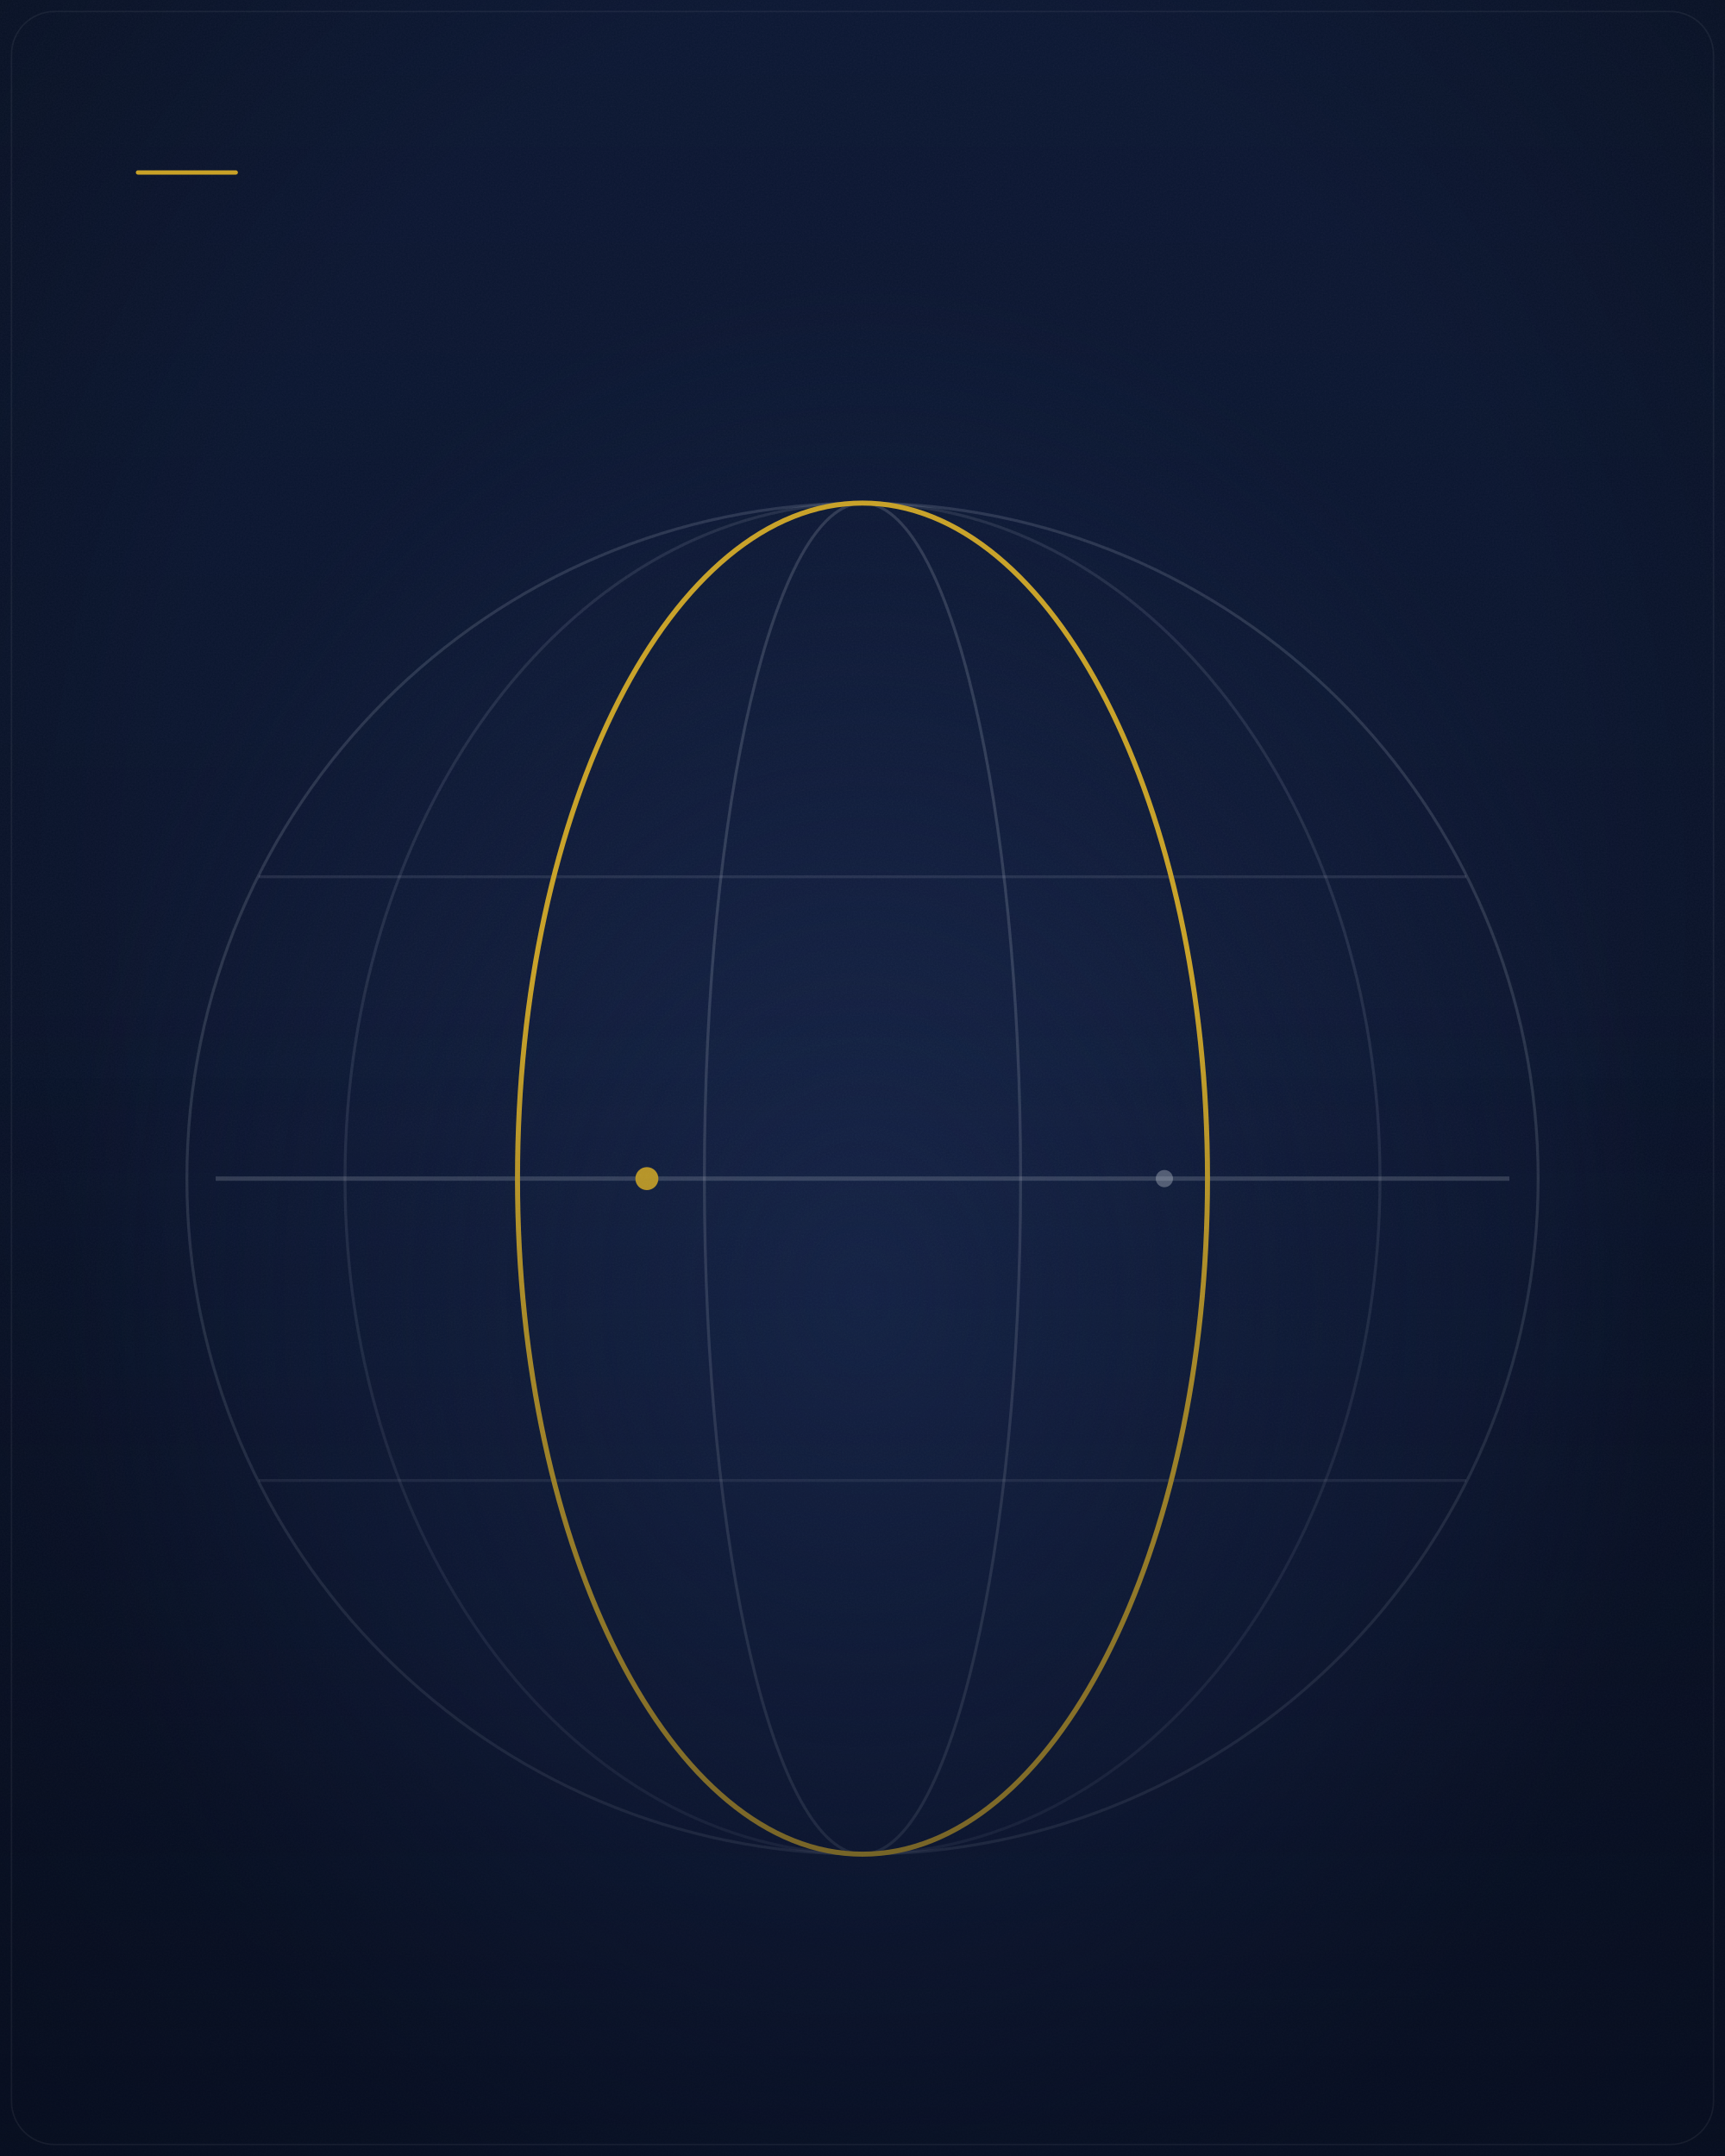
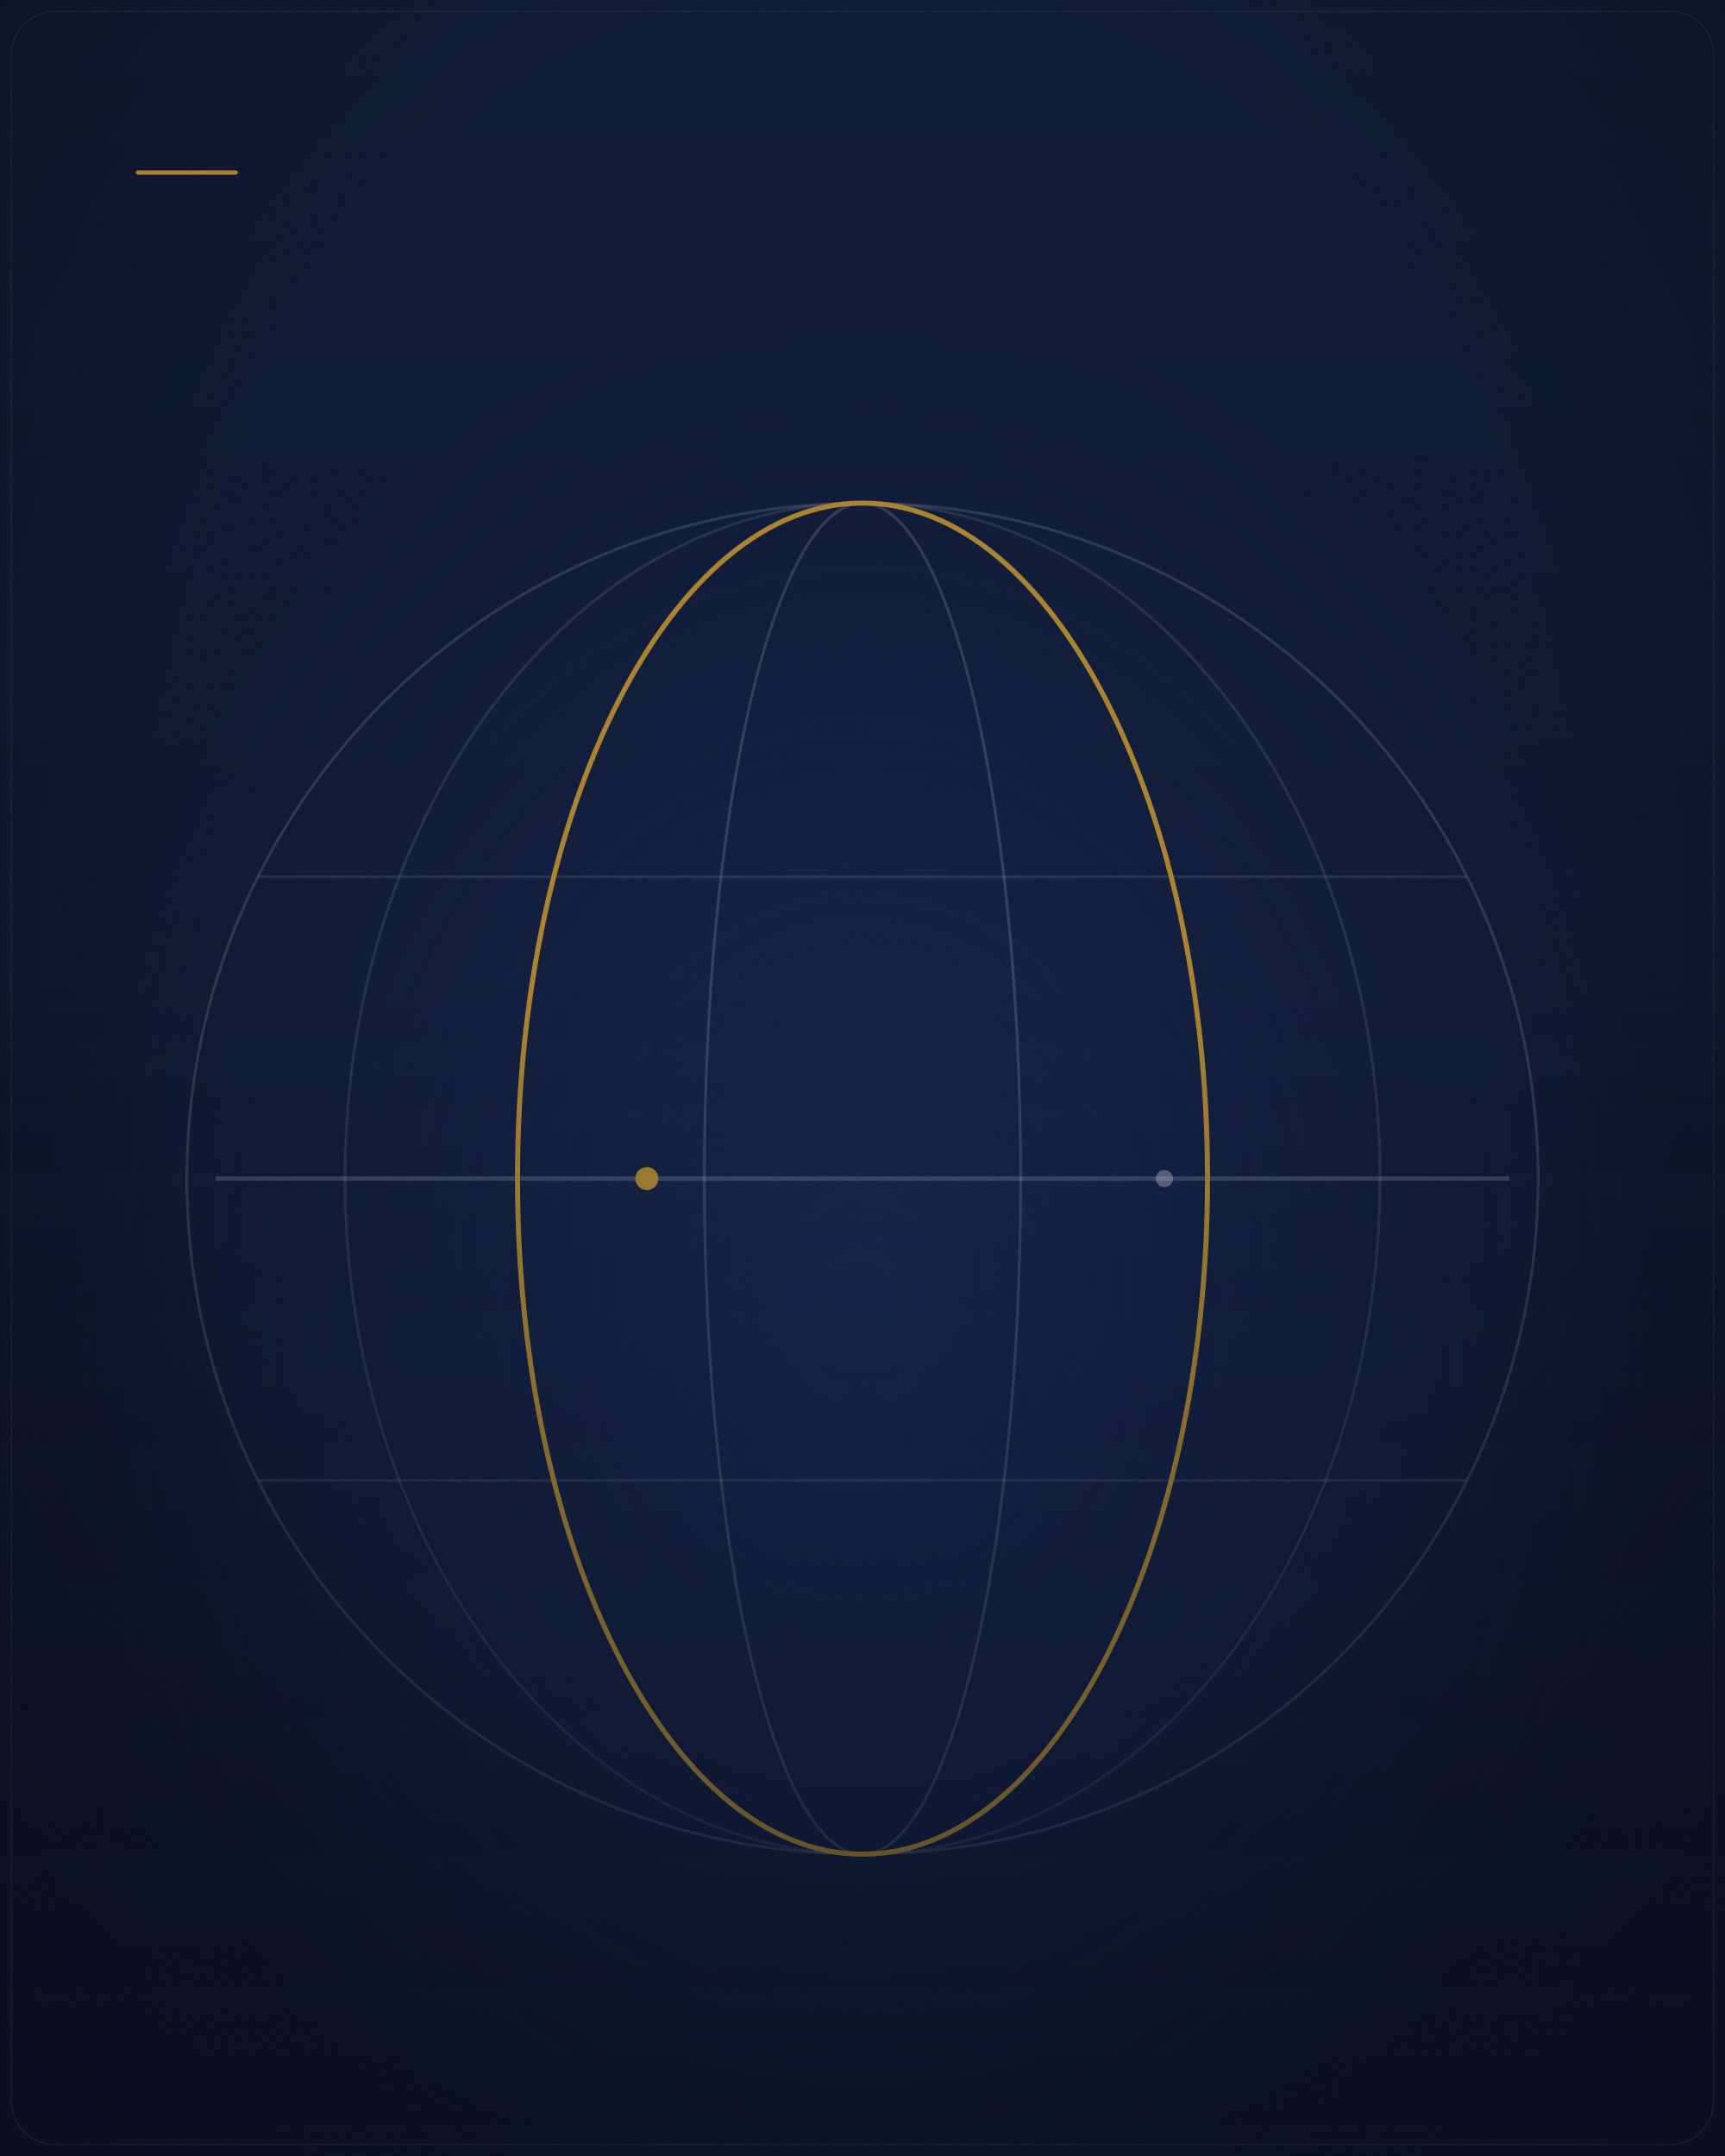
<svg xmlns="http://www.w3.org/2000/svg" viewBox="0 0 1200 1500" width="1200" height="1500" role="img">
  <defs>
    <linearGradient id="field" x1="0" y1="0" x2="0" y2="1">
      <stop offset="0" stop-color="#0B1733" />
      <stop offset="1" stop-color="#081026" />
    </linearGradient>
    <radialGradient id="bloom" cx="0.5" cy="0.6" r="0.85">
      <stop offset="0" stop-color="#16264c" stop-opacity="0.9" />
      <stop offset="0.55" stop-color="#16264c" stop-opacity="0" />
    </radialGradient>
    <radialGradient id="vignette" cx="0.5" cy="0.42" r="0.75">
      <stop offset="0.55" stop-color="#000000" stop-opacity="0" />
      <stop offset="1" stop-color="#000000" stop-opacity="0.38" />
    </radialGradient>
    <linearGradient id="scrim" x1="0" y1="0" x2="0" y2="1">
      <stop offset="0.45" stop-color="#081026" stop-opacity="0" />
      <stop offset="1" stop-color="#081026" stop-opacity="0.55" />
    </linearGradient>
    <filter id="grain">
      <feTurbulence type="fractalNoise" baseFrequency="0.9" numOctaves="2" stitchTiles="stitch" />
      <feColorMatrix type="saturate" values="0" />
    </filter>
    <filter id="soft" x="-20%" y="-20%" width="140%" height="140%">
      <feGaussianBlur stdDeviation="9" />
    </filter>
  </defs>
  <rect width="1200" height="1500" fill="url(#field)" />
  <rect width="1200" height="1500" fill="url(#bloom)" />
  <g fill="none">
    <line x1="150" y1="820" x2="1050" y2="820" stroke="#C9CFDB" stroke-opacity="0.22" stroke-width="3" />
    <circle cx="600.0" cy="820" r="470" stroke="#C9CFDB" stroke-opacity="0.16" stroke-width="2" />
    <ellipse cx="600.0" cy="820" rx="110" ry="470" stroke="#C9CFDB" stroke-opacity="0.18" stroke-width="2" />
    <ellipse cx="600.0" cy="820" rx="240" ry="470" stroke="#C9CFDB" stroke-opacity="0.15" stroke-width="2" />
    <ellipse cx="600.0" cy="820" rx="360" ry="470" stroke="#C9CFDB" stroke-opacity="0.12" stroke-width="2" />
    <line x1="180" y1="610" x2="1020" y2="610" stroke="#C9CFDB" stroke-opacity="0.12" stroke-width="2" />
    <line x1="180" y1="1030" x2="1020" y2="1030" stroke="#C9CFDB" stroke-opacity="0.12" stroke-width="2" />
-     <ellipse cx="600.0" cy="820" rx="240" ry="470" stroke="#C9A227" stroke-width="3.5" />
-     <circle cx="450.0" cy="820" r="8" fill="#C9A227" />
+     <ellipse cx="600.0" cy="820" rx="240" ry="470" stroke="#A9822E" stroke-width="3.5" />
+     <circle cx="450.0" cy="820" r="8" fill="#A9822E" />
    <circle cx="810.0" cy="820" r="6" fill="#C9CFDB" fill-opacity="0.4" />
  </g>
  <rect width="1200" height="1500" fill="url(#vignette)" />
  <rect width="1200" height="1500" filter="url(#grain)" opacity="0.05" />
  <rect width="1200" height="1500" fill="url(#scrim)" />
  <rect x="8" y="8" width="1184" height="1484" rx="30" fill="none" stroke="#FFFFFF" stroke-opacity="0.06" />
-   <line x1="96" y1="120" x2="164" y2="120" stroke="#C9A227" stroke-width="3" stroke-linecap="round" />
+   <line x1="96" y1="120" x2="164" y2="120" stroke="#A9822E" stroke-width="3" stroke-linecap="round" />
</svg>
